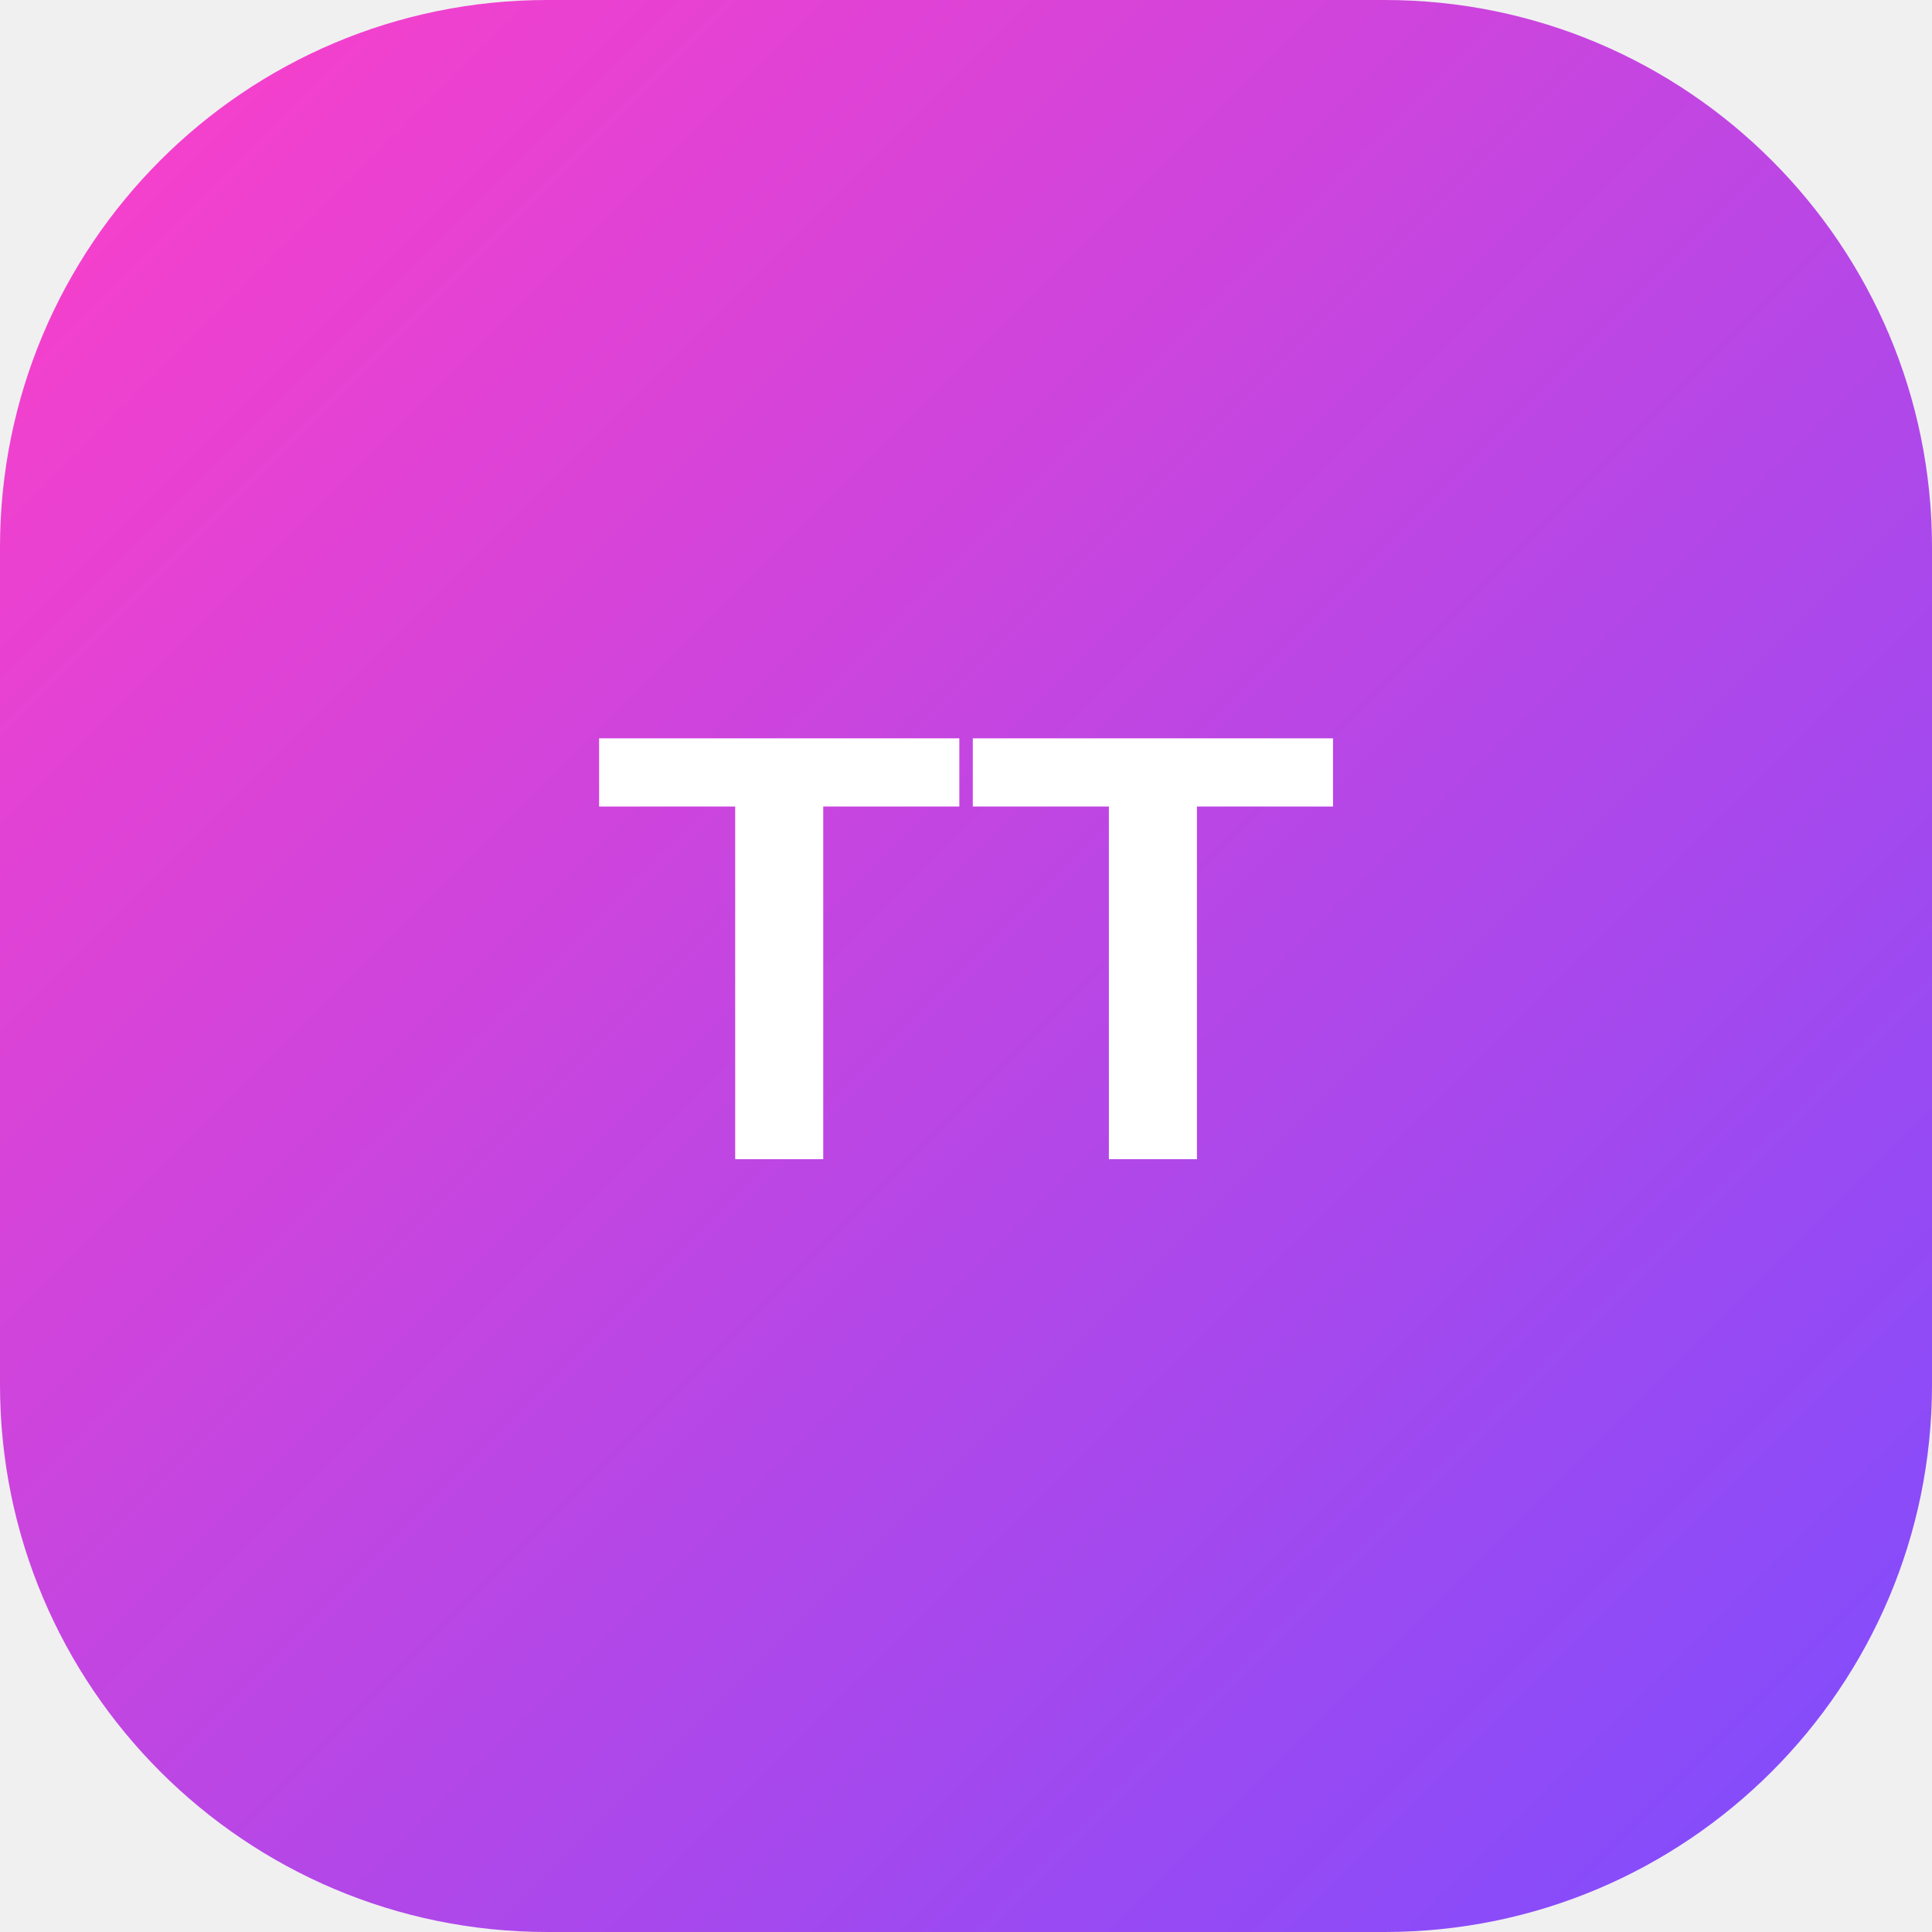
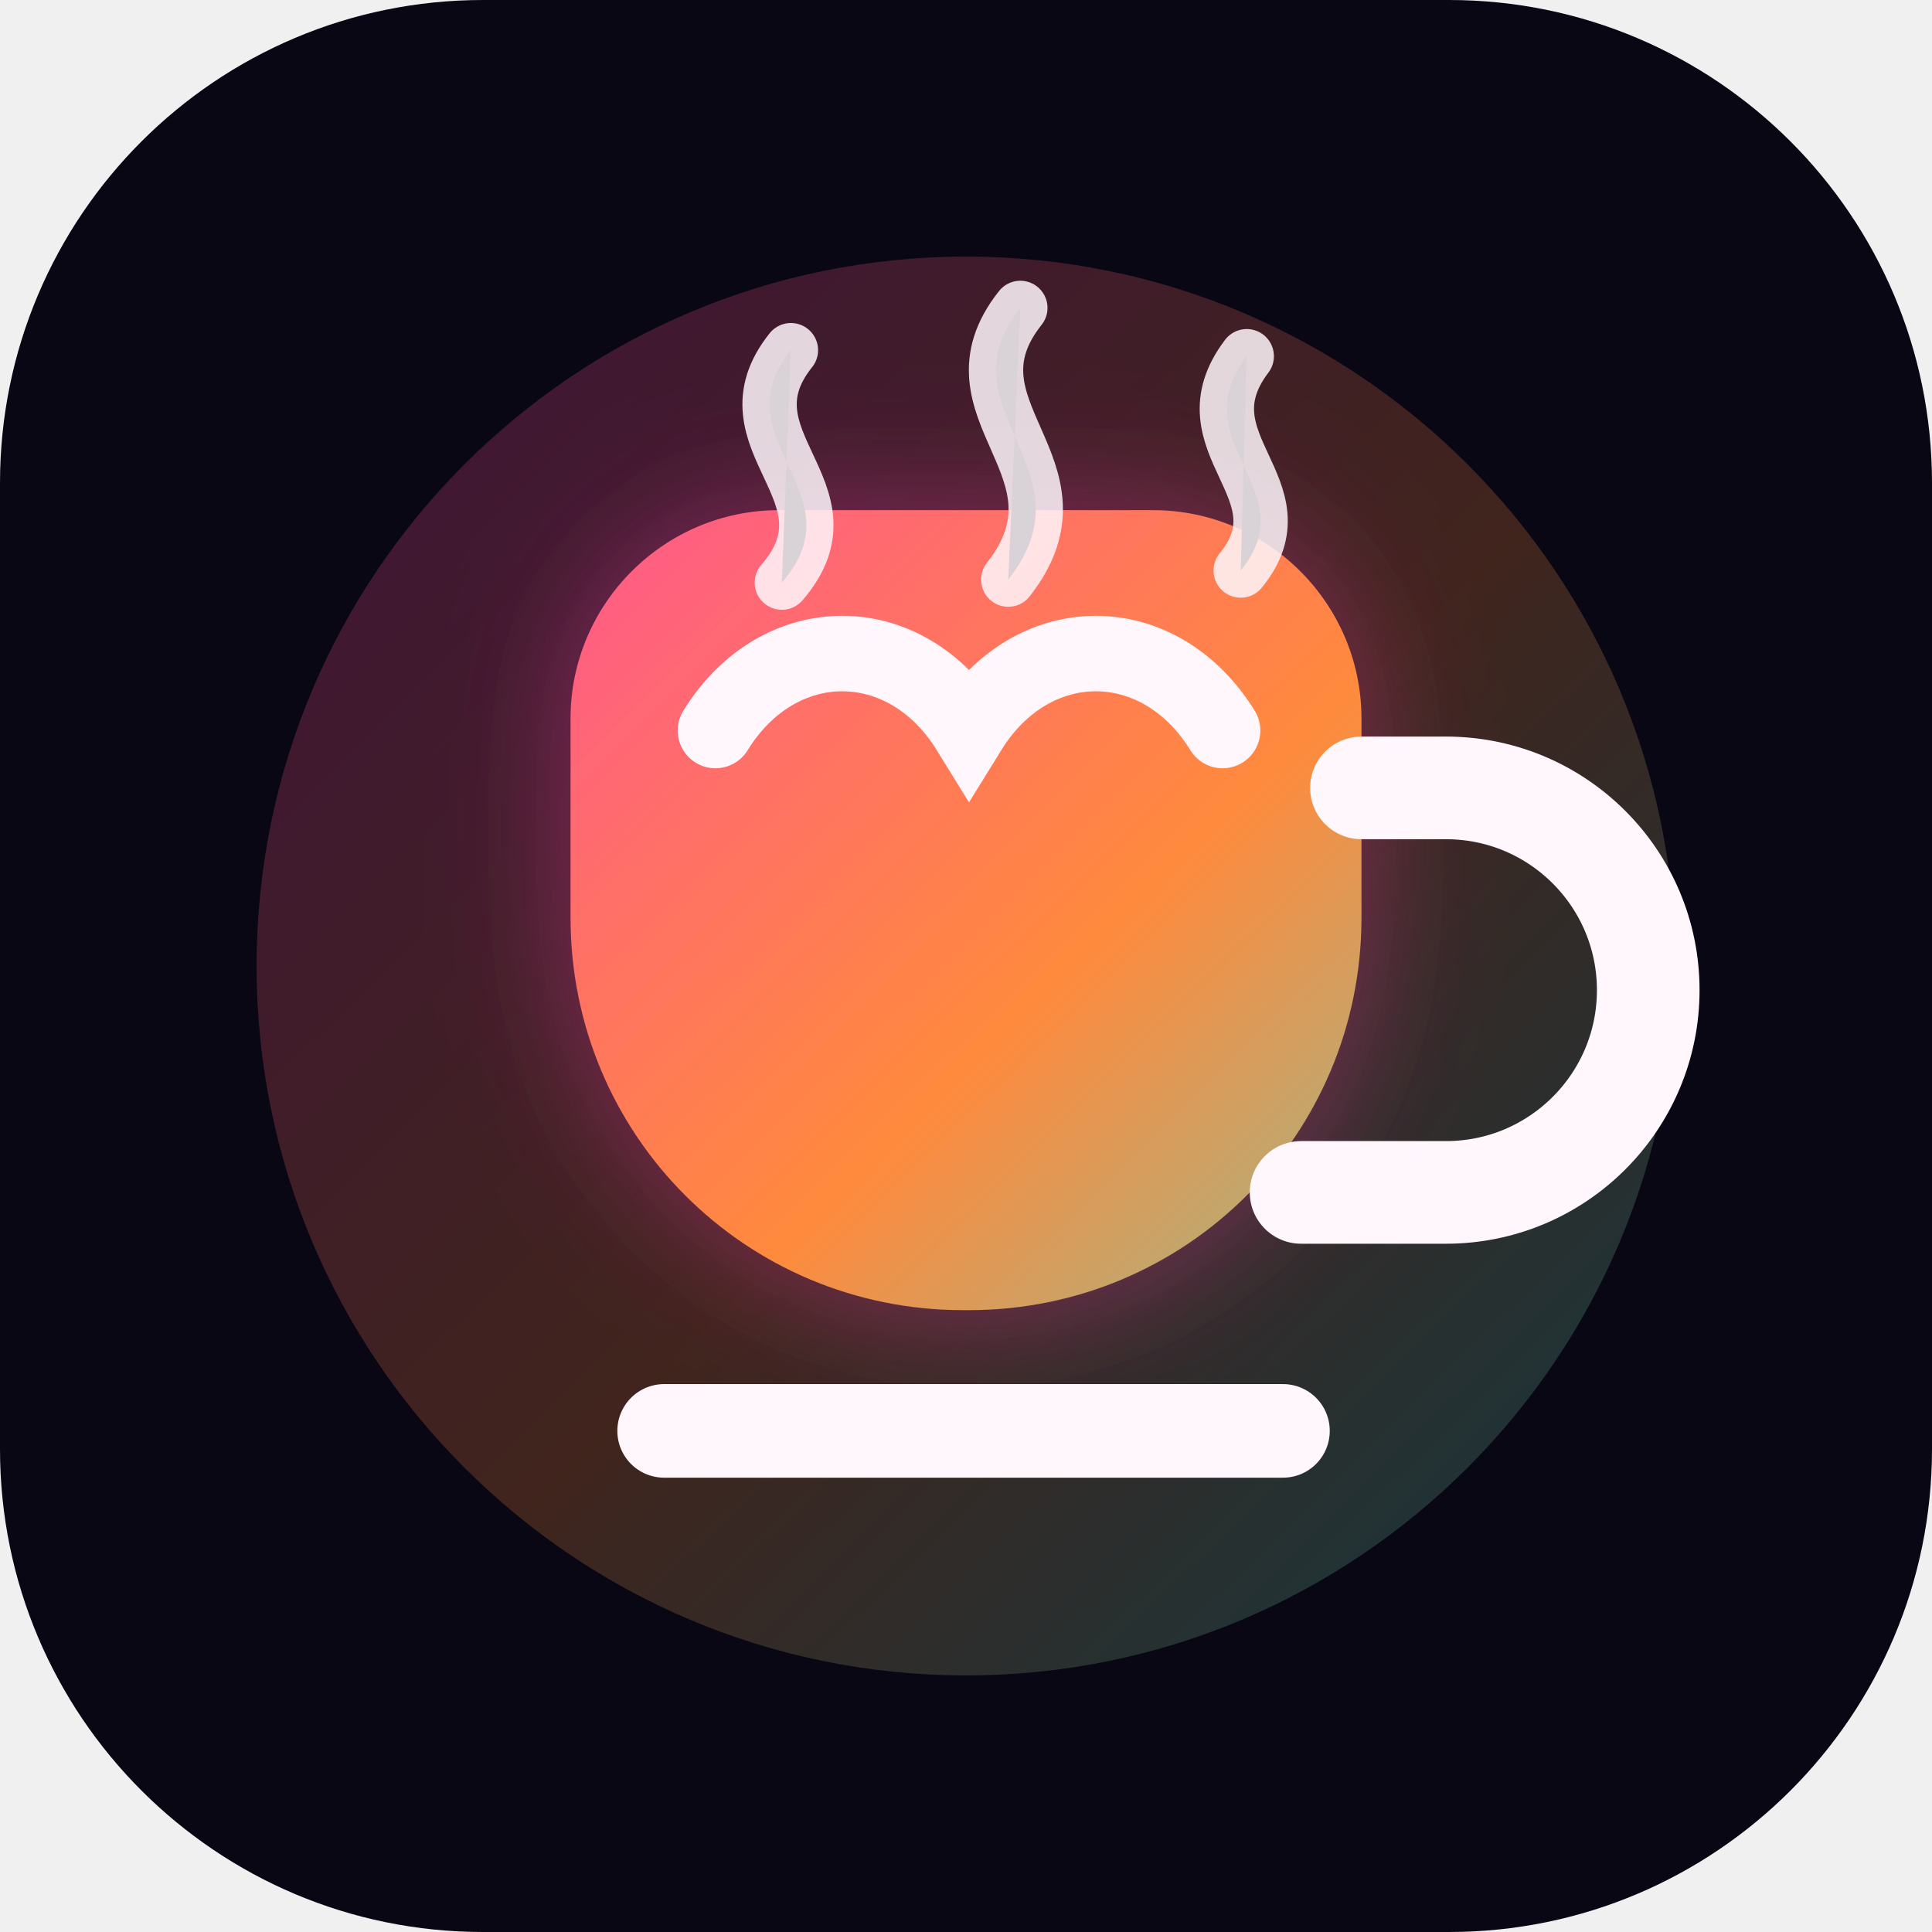
- <svg xmlns="http://www.w3.org/2000/svg" viewBox="0 0 120 120">
+ <svg xmlns="http://www.w3.org/2000/svg" width="640" height="640" viewBox="0 0 640 640" role="img" aria-label="Throuple Tea Community mark">
  <defs>
-     <linearGradient id="g" x1="0" y1="0" x2="1" y2="1">
-       <stop stop-color="#ff3fc8" />
-       <stop offset="1" stop-color="#7b4dff" />
+     <linearGradient id="g" x1="100" x2="560" y1="90" y2="560" gradientUnits="userSpaceOnUse">
+       <stop stop-color="#ff3fb4" />
+       <stop offset=".52" stop-color="#ff8a3d" />
+       <stop offset="1" stop-color="#38e6d8" />
    </linearGradient>
+     <filter id="s" x="-40%" y="-40%" width="180%" height="180%">
+       <feDropShadow dx="0" dy="28" stdDeviation="28" flood-color="#000" flood-opacity=".45" />
+       <feDropShadow dx="0" dy="0" stdDeviation="22" flood-color="#ff3fb4" flood-opacity=".38" />
+     </filter>
  </defs>
-   <rect width="120" height="120" rx="34" fill="url(#g)" />
-   <text x="60" y="72" text-anchor="middle" font-size="38" font-family="Arial, sans-serif" font-weight="900" fill="white">TT</text>
+   <rect width="640" height="640" rx="160" fill="#080713" />
+   <circle cx="320" cy="320" r="235" fill="url(#g)" opacity=".23" />
+   <path filter="url(#s)" d="M189 238c0-38 31-69 69-69h124c38 0 69 31 69 69v66c0 72-58 130-130 130h-2c-72 0-130-58-130-130v-66Z" fill="url(#g)" />
+   <path d="M451 261h28c37 0 67 30 67 67s-30 67-67 67h-48" fill="none" stroke="#fff7fb" stroke-width="34" stroke-linecap="round" />
+   <path d="M237 242c21-34 63-34 84 0 21-34 63-34 84 0" fill="none" stroke="#fff7fb" stroke-width="25" stroke-linecap="round" />
+   <path d="M220 474h205" stroke="#fff7fb" stroke-width="31" stroke-linecap="round" />
+   <path d="M262 116c-24 30 23 47-3 77M338 102c-27 34 25 53-4 90M413 118c-22 29 20 44-2 71" stroke="#fff7fb" stroke-opacity=".85" stroke-width="18" stroke-linecap="round" />
</svg>
